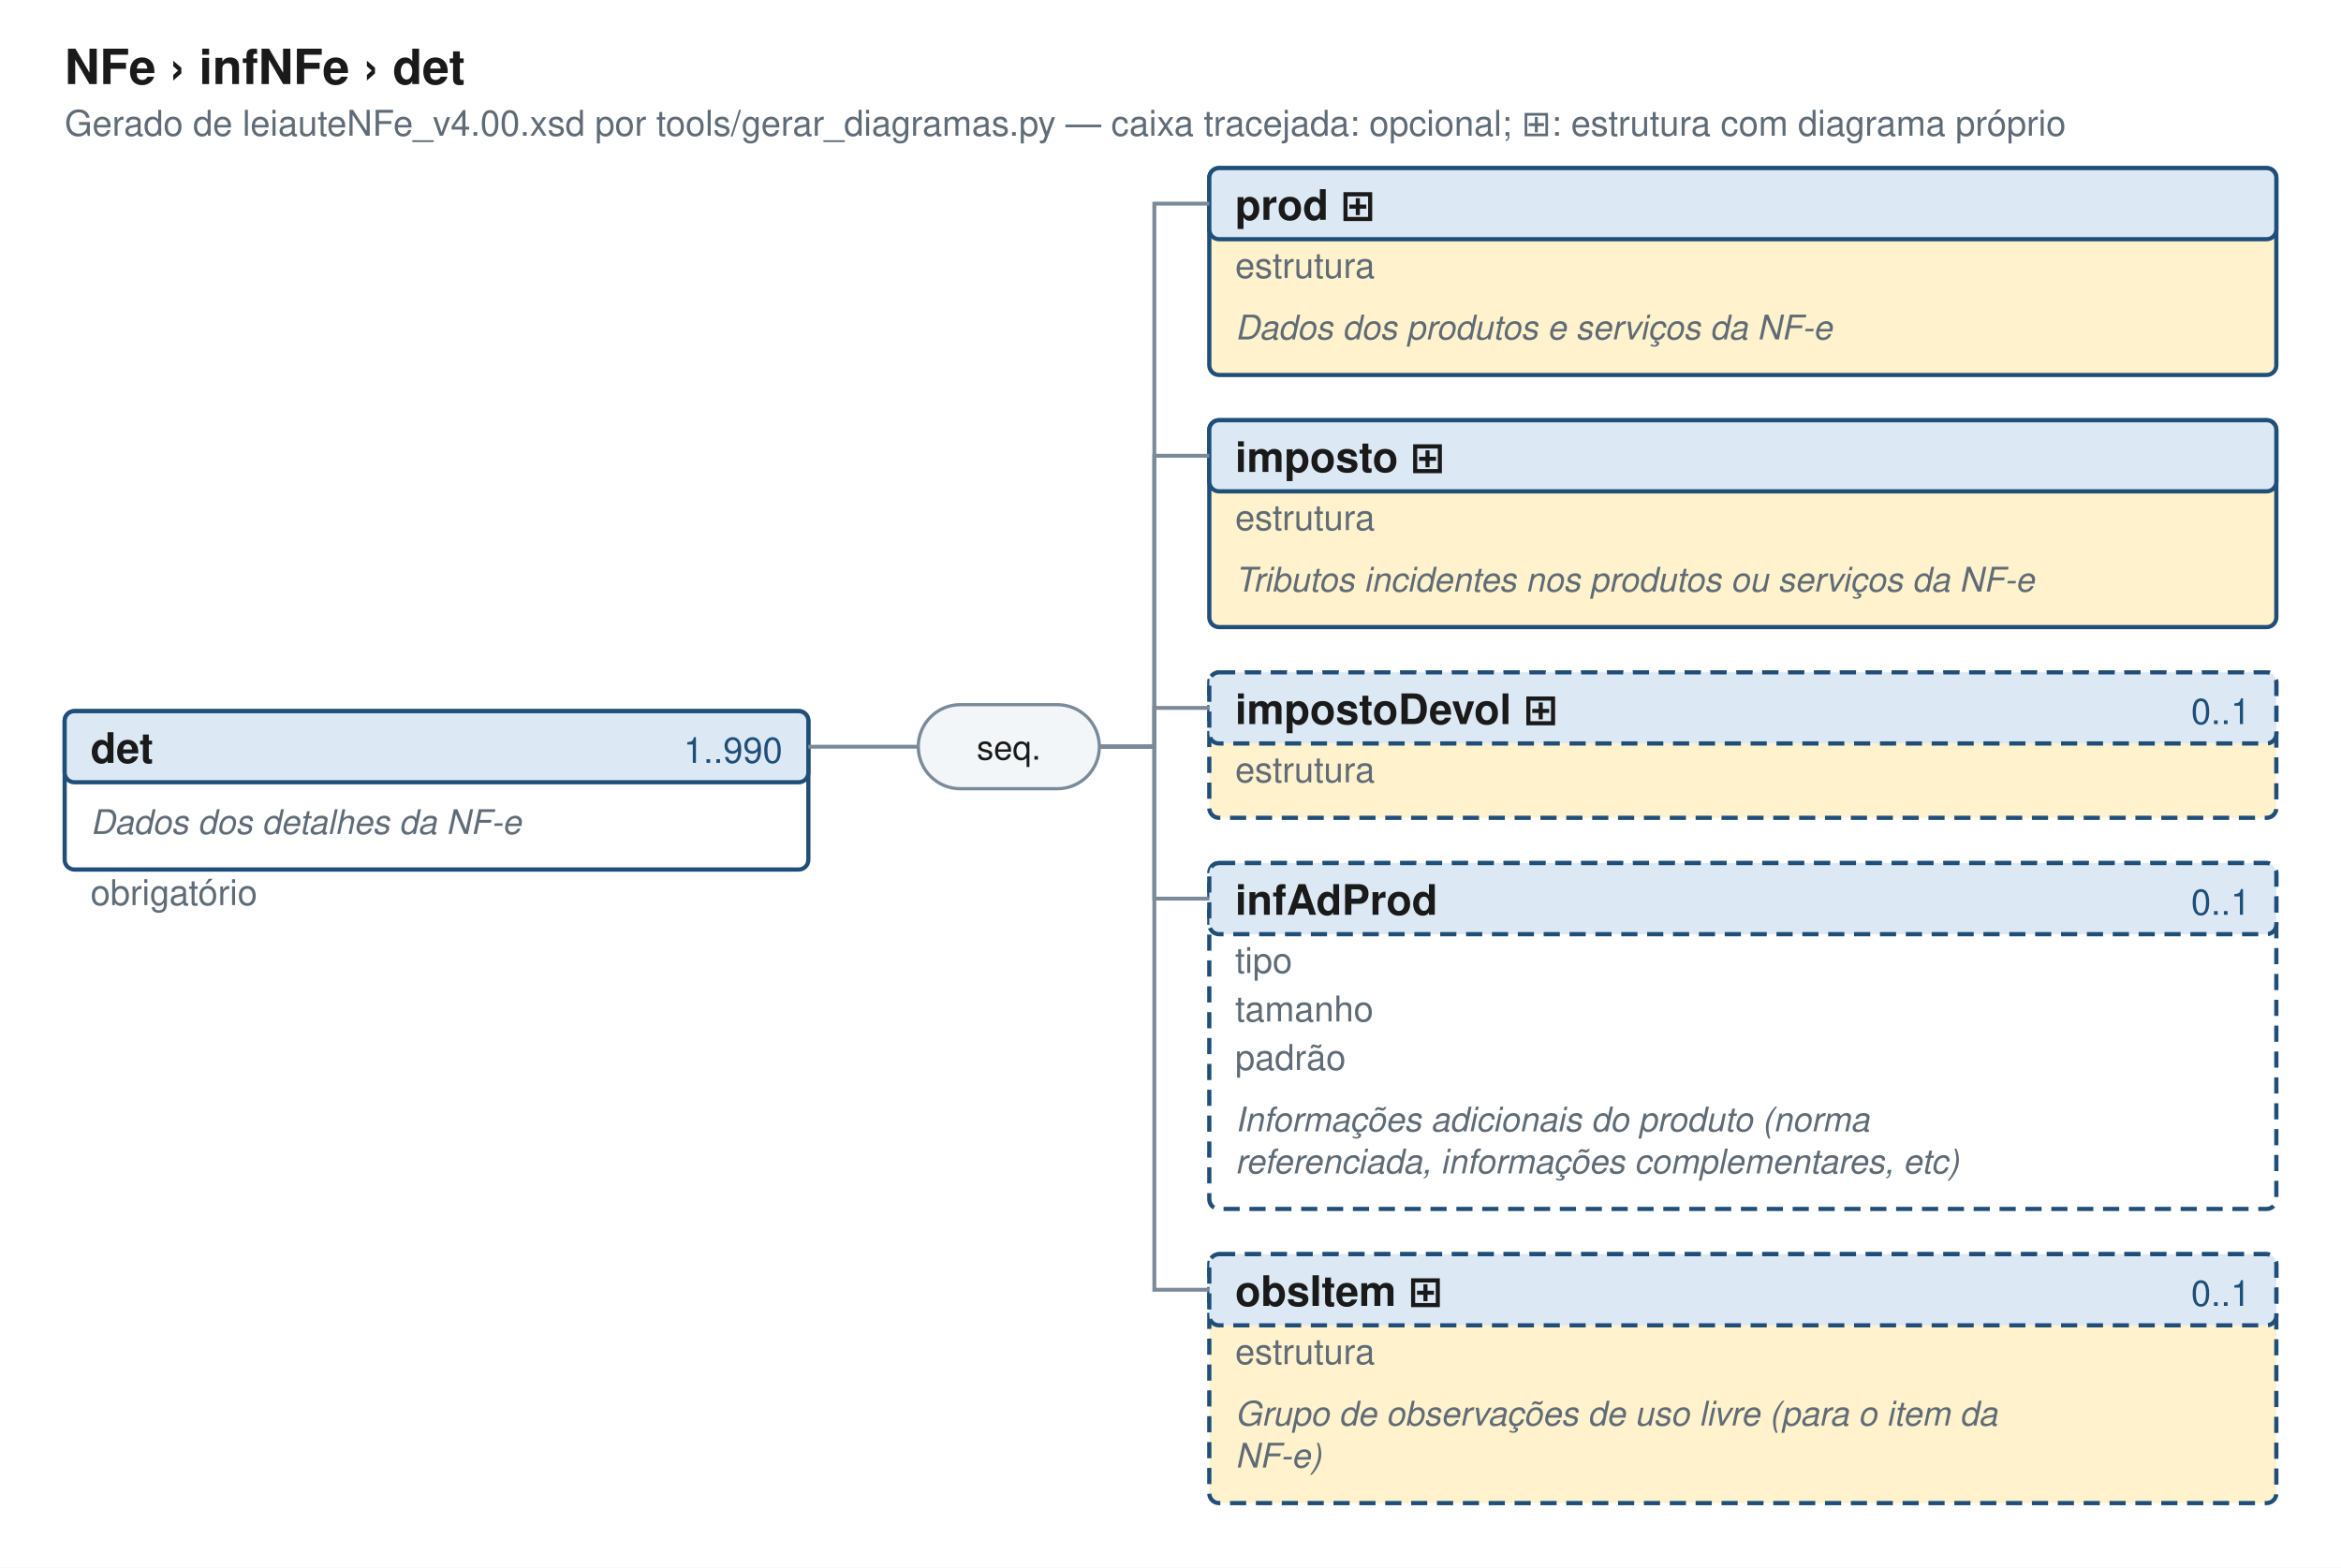
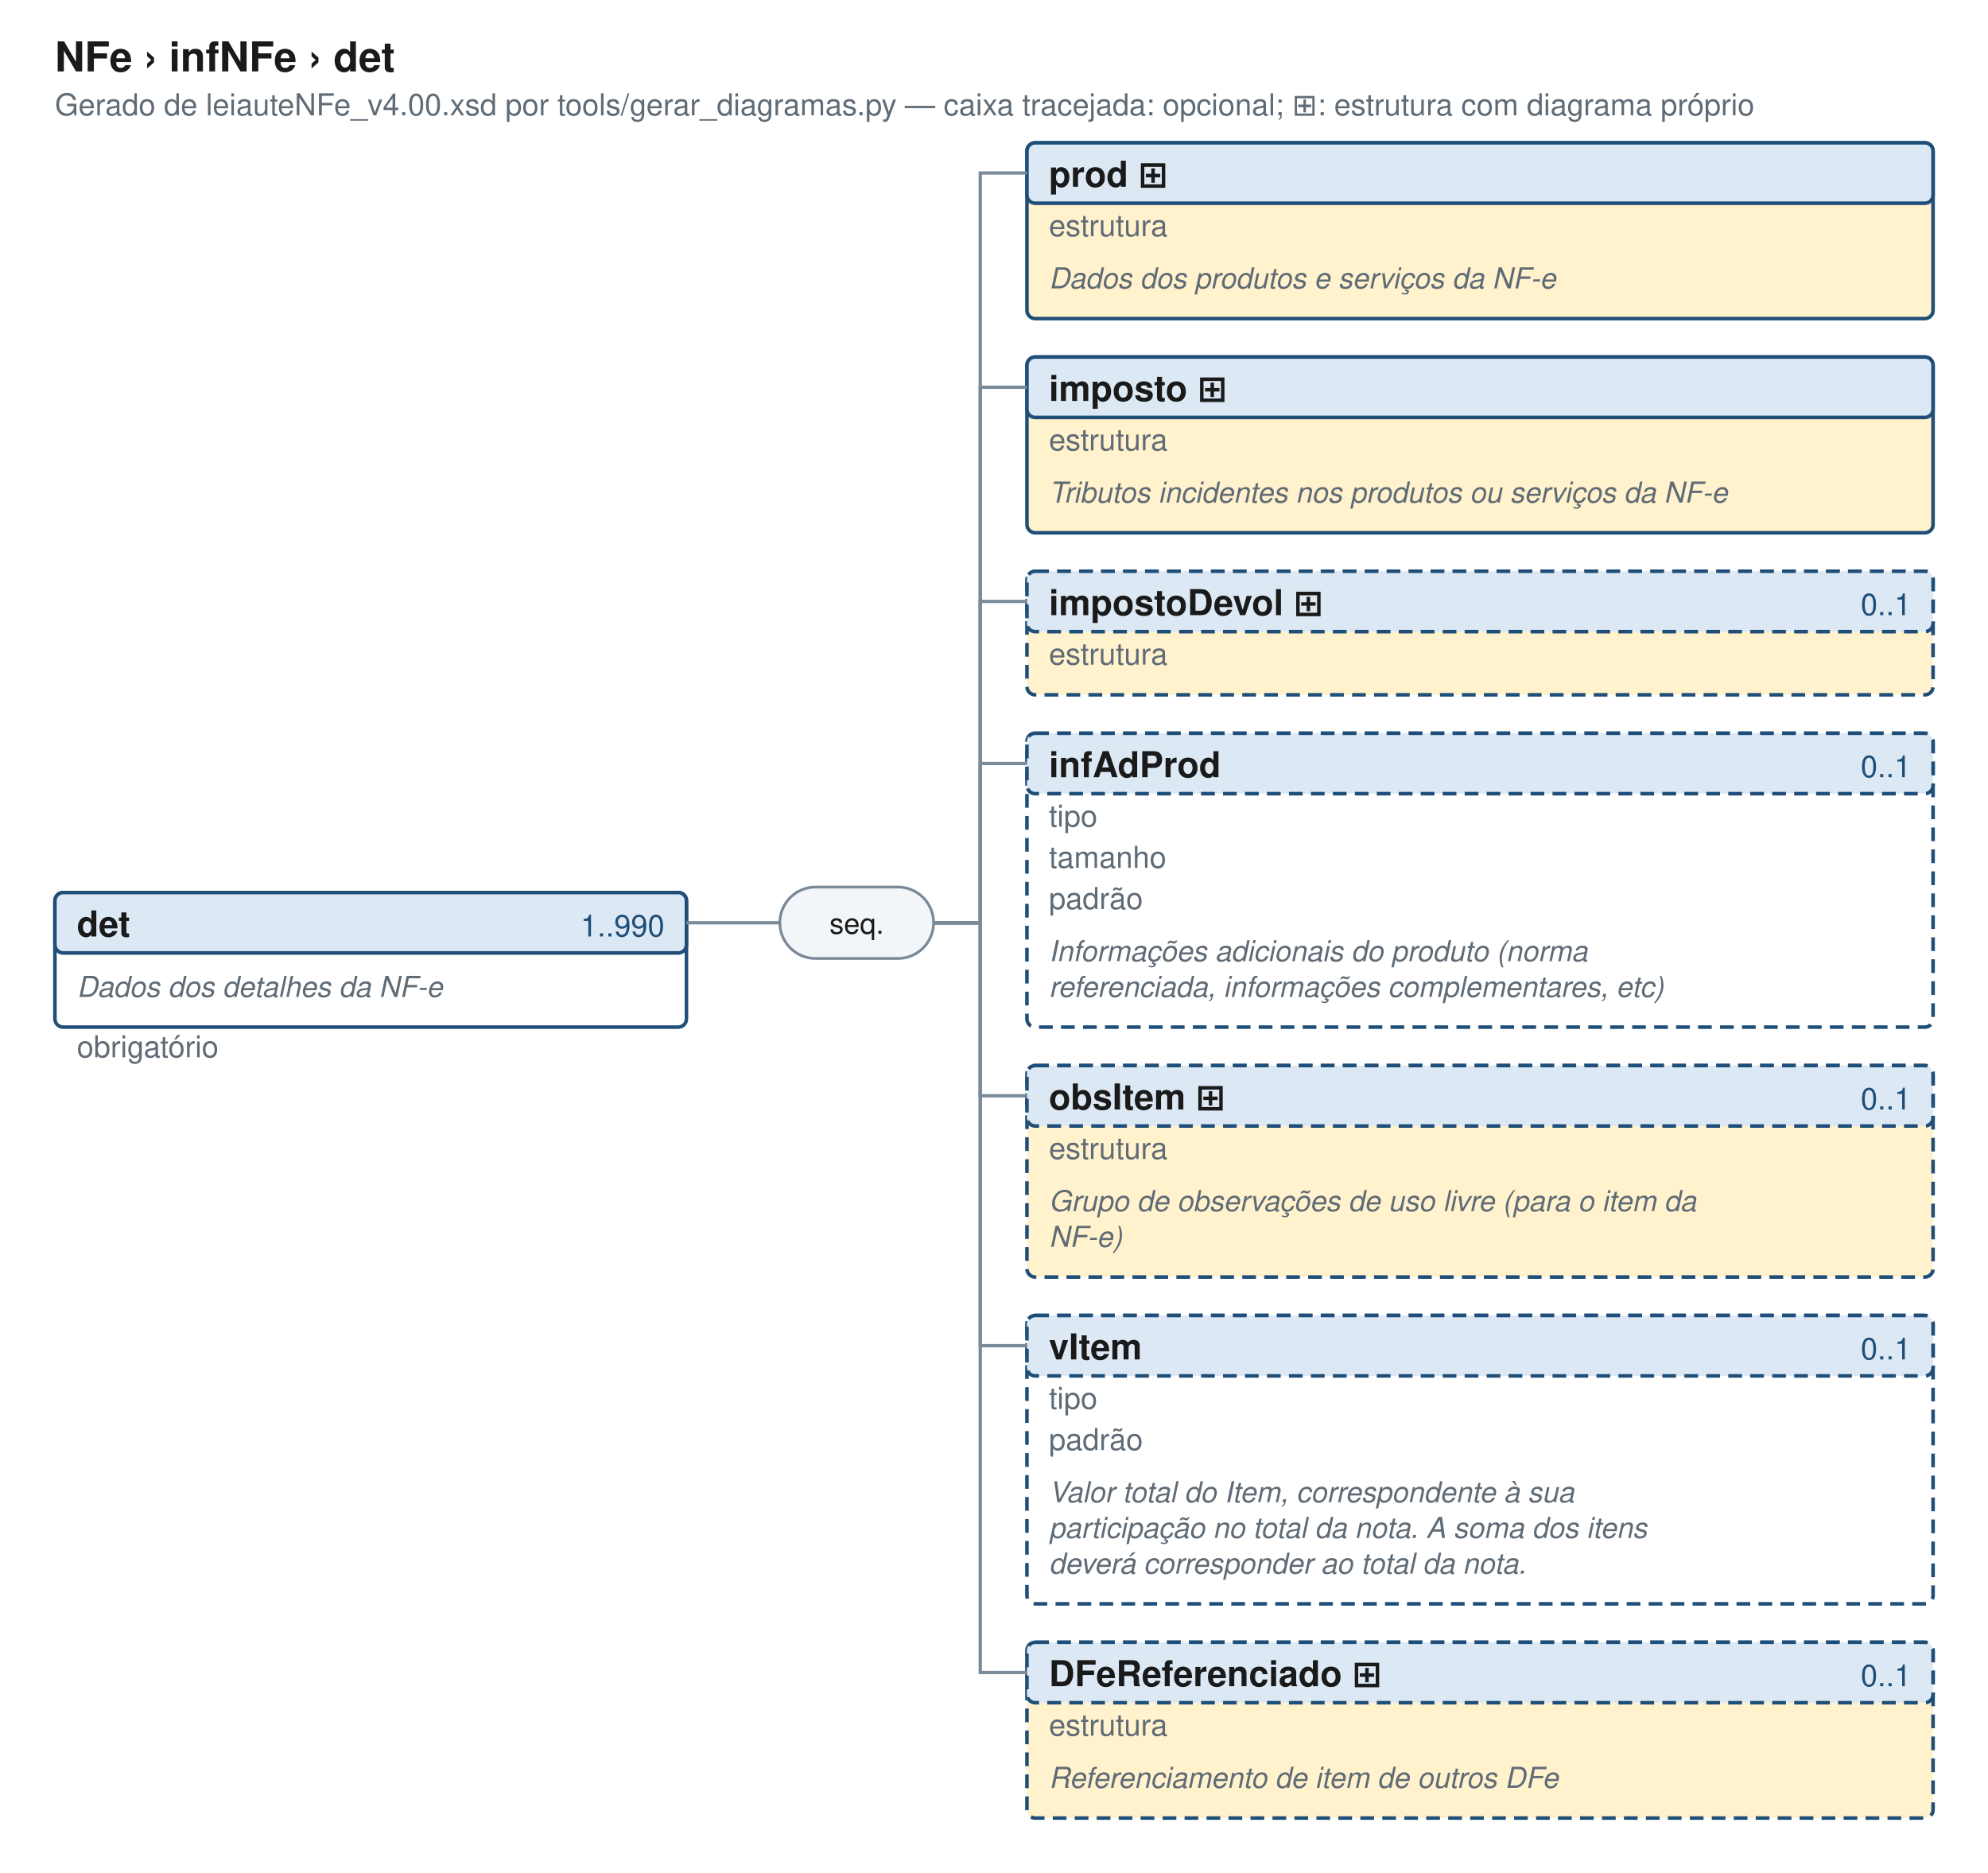
- <svg xmlns="http://www.w3.org/2000/svg" width="724" height="485" viewBox="0 0 724 485">
+ <svg xmlns="http://www.w3.org/2000/svg" width="724" height="682" viewBox="0 0 724 682">
  <rect width="100%" height="100%" fill="#ffffff" />
  <text x="20" y="26" font-family="Segoe UI, Helvetica, Arial, sans-serif" font-size="15" font-weight="bold" fill="#1a1a1a">NFe › infNFe › det</text>
  <text x="20" y="42" font-family="Segoe UI, Helvetica, Arial, sans-serif" font-size="11" fill="#5f6b76">Gerado de leiauteNFe_v4.00.xsd por tools/gerar_diagramas.py — caixa tracejada: opcional; ⊞: estrutura com diagrama próprio</text>
  <a href="det/prod.svg">
    <rect x="374" y="52" width="330" height="64" rx="3" fill="#fff2cc" stroke="#1f4e79" stroke-width="1.3" />
    <rect x="374" y="52" width="330" height="22" rx="3" fill="#dce9f5" stroke="#1f4e79" stroke-width="1.3" />
    <text x="382" y="68" font-family="Segoe UI, Helvetica, Arial, sans-serif" font-size="13" font-weight="bold" fill="#1a1a1a">prod ⊞</text>
    <text x="382" y="86" font-family="Segoe UI, Helvetica, Arial, sans-serif" font-size="11" fill="#5f6b76">estrutura</text>
    <text x="448" y="86" font-family="Segoe UI, Helvetica, Arial, sans-serif" font-size="11" fill="#1a1a1a" />
    <text x="382" y="105" font-family="Segoe UI, Helvetica, Arial, sans-serif" font-size="10.5" font-style="italic" fill="#5f6b76">Dados dos produtos e serviços da NF-e</text>
  </a>
  <a href="det/imposto.svg">
    <rect x="374" y="130" width="330" height="64" rx="3" fill="#fff2cc" stroke="#1f4e79" stroke-width="1.3" />
    <rect x="374" y="130" width="330" height="22" rx="3" fill="#dce9f5" stroke="#1f4e79" stroke-width="1.3" />
    <text x="382" y="146" font-family="Segoe UI, Helvetica, Arial, sans-serif" font-size="13" font-weight="bold" fill="#1a1a1a">imposto ⊞</text>
    <text x="382" y="164" font-family="Segoe UI, Helvetica, Arial, sans-serif" font-size="11" fill="#5f6b76">estrutura</text>
    <text x="448" y="164" font-family="Segoe UI, Helvetica, Arial, sans-serif" font-size="11" fill="#1a1a1a" />
    <text x="382" y="183" font-family="Segoe UI, Helvetica, Arial, sans-serif" font-size="10.5" font-style="italic" fill="#5f6b76">Tributos incidentes nos produtos ou serviços da NF-e</text>
  </a>
  <a href="det/impostoDevol.svg">
    <rect x="374" y="208" width="330" height="45" rx="3" fill="#fff2cc" stroke="#1f4e79" stroke-width="1.3" stroke-dasharray="5,3" />
    <rect x="374" y="208" width="330" height="22" rx="3" fill="#dce9f5" stroke="#1f4e79" stroke-width="1.3" stroke-dasharray="5,3" />
    <text x="382" y="224" font-family="Segoe UI, Helvetica, Arial, sans-serif" font-size="13" font-weight="bold" fill="#1a1a1a">impostoDevol ⊞</text>
    <text x="696" y="224" font-family="Segoe UI, Helvetica, Arial, sans-serif" font-size="11" text-anchor="end" fill="#1f4e79">0..1</text>
    <text x="382" y="242" font-family="Segoe UI, Helvetica, Arial, sans-serif" font-size="11" fill="#5f6b76">estrutura</text>
    <text x="448" y="242" font-family="Segoe UI, Helvetica, Arial, sans-serif" font-size="11" fill="#1a1a1a" />
  </a>
  <rect x="374" y="267" width="330" height="107" rx="3" fill="#ffffff" stroke="#1f4e79" stroke-width="1.3" stroke-dasharray="5,3" />
  <rect x="374" y="267" width="330" height="22" rx="3" fill="#dce9f5" stroke="#1f4e79" stroke-width="1.3" stroke-dasharray="5,3" />
  <text x="382" y="283" font-family="Segoe UI, Helvetica, Arial, sans-serif" font-size="13" font-weight="bold" fill="#1a1a1a">infAdProd</text>
  <text x="696" y="283" font-family="Segoe UI, Helvetica, Arial, sans-serif" font-size="11" text-anchor="end" fill="#1f4e79">0..1</text>
  <text x="382" y="301" font-family="Segoe UI, Helvetica, Arial, sans-serif" font-size="11" fill="#5f6b76">tipo</text>
  <text x="448" y="301" font-family="Segoe UI, Helvetica, Arial, sans-serif" font-size="11" fill="#1a1a1a" />
  <text x="382" y="316" font-family="Segoe UI, Helvetica, Arial, sans-serif" font-size="11" fill="#5f6b76">tamanho</text>
  <text x="448" y="316" font-family="Segoe UI, Helvetica, Arial, sans-serif" font-size="11" fill="#1a1a1a" />
  <text x="382" y="331" font-family="Segoe UI, Helvetica, Arial, sans-serif" font-size="11" fill="#5f6b76">padrão</text>
  <text x="448" y="331" font-family="Segoe UI, Helvetica, Arial, sans-serif" font-size="11" fill="#1a1a1a" />
  <text x="382" y="350" font-family="Segoe UI, Helvetica, Arial, sans-serif" font-size="10.5" font-style="italic" fill="#5f6b76">Informações adicionais do produto (norma</text>
  <text x="382" y="363" font-family="Segoe UI, Helvetica, Arial, sans-serif" font-size="10.5" font-style="italic" fill="#5f6b76">referenciada, informações complementares, etc)</text>
  <a href="det/obsItem.svg">
    <rect x="374" y="388" width="330" height="77" rx="3" fill="#fff2cc" stroke="#1f4e79" stroke-width="1.3" stroke-dasharray="5,3" />
    <rect x="374" y="388" width="330" height="22" rx="3" fill="#dce9f5" stroke="#1f4e79" stroke-width="1.3" stroke-dasharray="5,3" />
    <text x="382" y="404" font-family="Segoe UI, Helvetica, Arial, sans-serif" font-size="13" font-weight="bold" fill="#1a1a1a">obsItem ⊞</text>
    <text x="696" y="404" font-family="Segoe UI, Helvetica, Arial, sans-serif" font-size="11" text-anchor="end" fill="#1f4e79">0..1</text>
    <text x="382" y="422" font-family="Segoe UI, Helvetica, Arial, sans-serif" font-size="11" fill="#5f6b76">estrutura</text>
    <text x="448" y="422" font-family="Segoe UI, Helvetica, Arial, sans-serif" font-size="11" fill="#1a1a1a" />
    <text x="382" y="441" font-family="Segoe UI, Helvetica, Arial, sans-serif" font-size="10.5" font-style="italic" fill="#5f6b76">Grupo de observações de uso livre (para o item da</text>
    <text x="382" y="454" font-family="Segoe UI, Helvetica, Arial, sans-serif" font-size="10.5" font-style="italic" fill="#5f6b76">NF-e)</text>
  </a>
-   <rect x="284" y="218.0" width="56" height="26" rx="13" fill="#f3f6f9" stroke="#7a8a99" />
-   <text x="312.0" y="235.0" font-family="Segoe UI, Helvetica, Arial, sans-serif" font-size="10.5" text-anchor="middle" fill="#1a1a1a">seq.</text>
-   <path d="M340,231.0 H357.0 V63 H374" fill="none" stroke="#7a8a99" stroke-width="1.2" />
-   <path d="M340,231.0 H357.0 V141 H374" fill="none" stroke="#7a8a99" stroke-width="1.2" />
-   <path d="M340,231.0 H357.0 V219 H374" fill="none" stroke="#7a8a99" stroke-width="1.2" />
-   <path d="M340,231.0 H357.0 V278 H374" fill="none" stroke="#7a8a99" stroke-width="1.2" />
-   <path d="M340,231.0 H357.0 V399 H374" fill="none" stroke="#7a8a99" stroke-width="1.2" />
-   <rect x="20" y="220.0" width="230" height="49" rx="3" fill="#ffffff" stroke="#1f4e79" stroke-width="1.3" />
-   <rect x="20" y="220.0" width="230" height="22" rx="3" fill="#dce9f5" stroke="#1f4e79" stroke-width="1.3" />
-   <text x="28" y="236.0" font-family="Segoe UI, Helvetica, Arial, sans-serif" font-size="13" font-weight="bold" fill="#1a1a1a">det</text>
-   <text x="242" y="236.0" font-family="Segoe UI, Helvetica, Arial, sans-serif" font-size="11" text-anchor="end" fill="#1f4e79">1..990</text>
-   <text x="28" y="258.0" font-family="Segoe UI, Helvetica, Arial, sans-serif" font-size="10.5" font-style="italic" fill="#5f6b76">Dados dos detalhes da NF-e</text>
-   <text x="28" y="280.0" font-family="Segoe UI, Helvetica, Arial, sans-serif" font-size="11" fill="#1a1a1a">
+   <rect x="374" y="479" width="330" height="105" rx="3" fill="#ffffff" stroke="#1f4e79" stroke-width="1.3" stroke-dasharray="5,3" />
+   <rect x="374" y="479" width="330" height="22" rx="3" fill="#dce9f5" stroke="#1f4e79" stroke-width="1.3" stroke-dasharray="5,3" />
+   <text x="382" y="495" font-family="Segoe UI, Helvetica, Arial, sans-serif" font-size="13" font-weight="bold" fill="#1a1a1a">vItem</text>
+   <text x="696" y="495" font-family="Segoe UI, Helvetica, Arial, sans-serif" font-size="11" text-anchor="end" fill="#1f4e79">0..1</text>
+   <text x="382" y="513" font-family="Segoe UI, Helvetica, Arial, sans-serif" font-size="11" fill="#5f6b76">tipo</text>
+   <text x="448" y="513" font-family="Segoe UI, Helvetica, Arial, sans-serif" font-size="11" fill="#1a1a1a" />
+   <text x="382" y="528" font-family="Segoe UI, Helvetica, Arial, sans-serif" font-size="11" fill="#5f6b76">padrão</text>
+   <text x="448" y="528" font-family="Segoe UI, Helvetica, Arial, sans-serif" font-size="11" fill="#1a1a1a" />
+   <text x="382" y="547" font-family="Segoe UI, Helvetica, Arial, sans-serif" font-size="10.5" font-style="italic" fill="#5f6b76">Valor total do Item, correspondente à sua</text>
+   <text x="382" y="560" font-family="Segoe UI, Helvetica, Arial, sans-serif" font-size="10.5" font-style="italic" fill="#5f6b76">participação no total da nota. A soma dos itens</text>
+   <text x="382" y="573" font-family="Segoe UI, Helvetica, Arial, sans-serif" font-size="10.5" font-style="italic" fill="#5f6b76">deverá corresponder ao total da nota.</text>
+   <a href="det/DFeReferenciado.svg">
+     <rect x="374" y="598" width="330" height="64" rx="3" fill="#fff2cc" stroke="#1f4e79" stroke-width="1.3" stroke-dasharray="5,3" />
+     <rect x="374" y="598" width="330" height="22" rx="3" fill="#dce9f5" stroke="#1f4e79" stroke-width="1.3" stroke-dasharray="5,3" />
+     <text x="382" y="614" font-family="Segoe UI, Helvetica, Arial, sans-serif" font-size="13" font-weight="bold" fill="#1a1a1a">DFeReferenciado ⊞</text>
+     <text x="696" y="614" font-family="Segoe UI, Helvetica, Arial, sans-serif" font-size="11" text-anchor="end" fill="#1f4e79">0..1</text>
+     <text x="382" y="632" font-family="Segoe UI, Helvetica, Arial, sans-serif" font-size="11" fill="#5f6b76">estrutura</text>
+     <text x="448" y="632" font-family="Segoe UI, Helvetica, Arial, sans-serif" font-size="11" fill="#1a1a1a" />
+     <text x="382" y="651" font-family="Segoe UI, Helvetica, Arial, sans-serif" font-size="10.5" font-style="italic" fill="#5f6b76">Referenciamento de item de outros DFe</text>
+   </a>
+   <rect x="284" y="323.0" width="56" height="26" rx="13" fill="#f3f6f9" stroke="#7a8a99" />
+   <text x="312.0" y="340.0" font-family="Segoe UI, Helvetica, Arial, sans-serif" font-size="10.5" text-anchor="middle" fill="#1a1a1a">seq.</text>
+   <path d="M340,336.0 H357.0 V63 H374" fill="none" stroke="#7a8a99" stroke-width="1.2" />
+   <path d="M340,336.0 H357.0 V141 H374" fill="none" stroke="#7a8a99" stroke-width="1.2" />
+   <path d="M340,336.0 H357.0 V219 H374" fill="none" stroke="#7a8a99" stroke-width="1.2" />
+   <path d="M340,336.0 H357.0 V278 H374" fill="none" stroke="#7a8a99" stroke-width="1.2" />
+   <path d="M340,336.0 H357.0 V399 H374" fill="none" stroke="#7a8a99" stroke-width="1.2" />
+   <path d="M340,336.0 H357.0 V490 H374" fill="none" stroke="#7a8a99" stroke-width="1.2" />
+   <path d="M340,336.0 H357.0 V609 H374" fill="none" stroke="#7a8a99" stroke-width="1.2" />
+   <rect x="20" y="325.0" width="230" height="49" rx="3" fill="#ffffff" stroke="#1f4e79" stroke-width="1.3" />
+   <rect x="20" y="325.0" width="230" height="22" rx="3" fill="#dce9f5" stroke="#1f4e79" stroke-width="1.3" />
+   <text x="28" y="341.0" font-family="Segoe UI, Helvetica, Arial, sans-serif" font-size="13" font-weight="bold" fill="#1a1a1a">det</text>
+   <text x="242" y="341.0" font-family="Segoe UI, Helvetica, Arial, sans-serif" font-size="11" text-anchor="end" fill="#1f4e79">1..990</text>
+   <text x="28" y="363.0" font-family="Segoe UI, Helvetica, Arial, sans-serif" font-size="10.5" font-style="italic" fill="#5f6b76">Dados dos detalhes da NF-e</text>
+   <text x="28" y="385.0" font-family="Segoe UI, Helvetica, Arial, sans-serif" font-size="11" fill="#1a1a1a">
    <tspan fill="#5f6b76">obrigatório</tspan>
  </text>
-   <path d="M250,231.0 H267.0 V231.0 H284" fill="none" stroke="#7a8a99" stroke-width="1.2" />
+   <path d="M250,336.0 H267.0 V336.0 H284" fill="none" stroke="#7a8a99" stroke-width="1.2" />
</svg>
